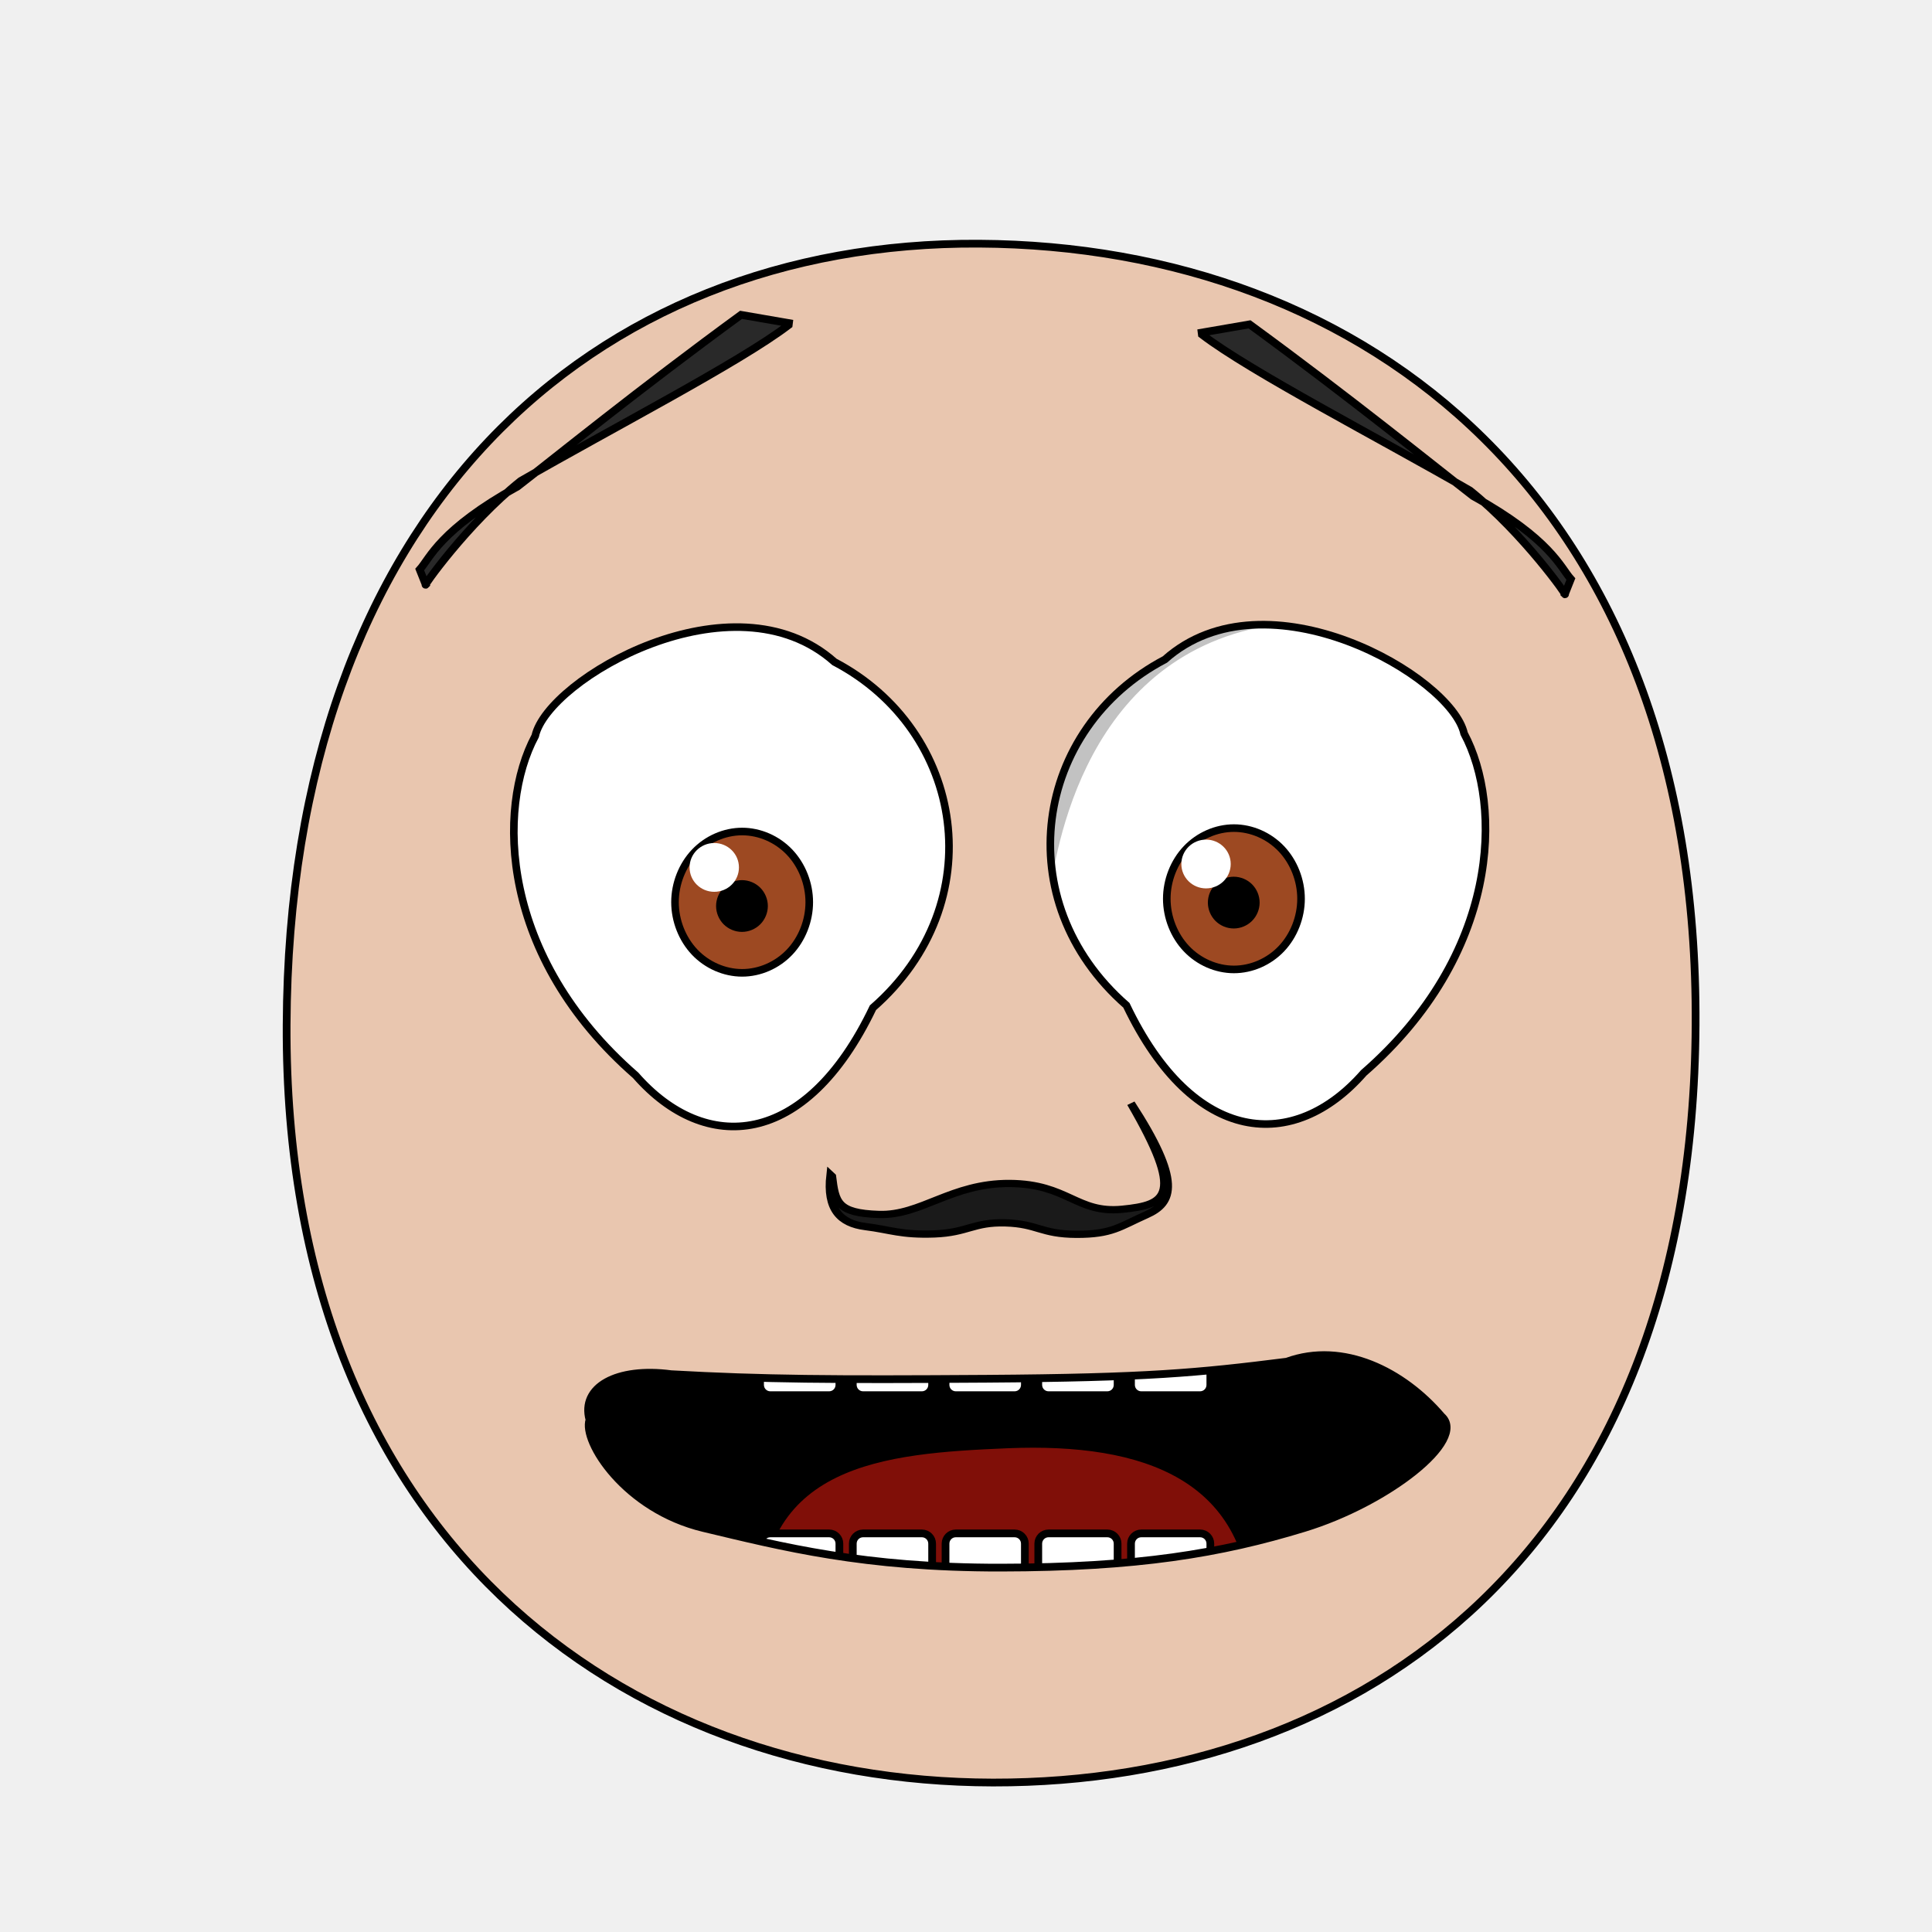
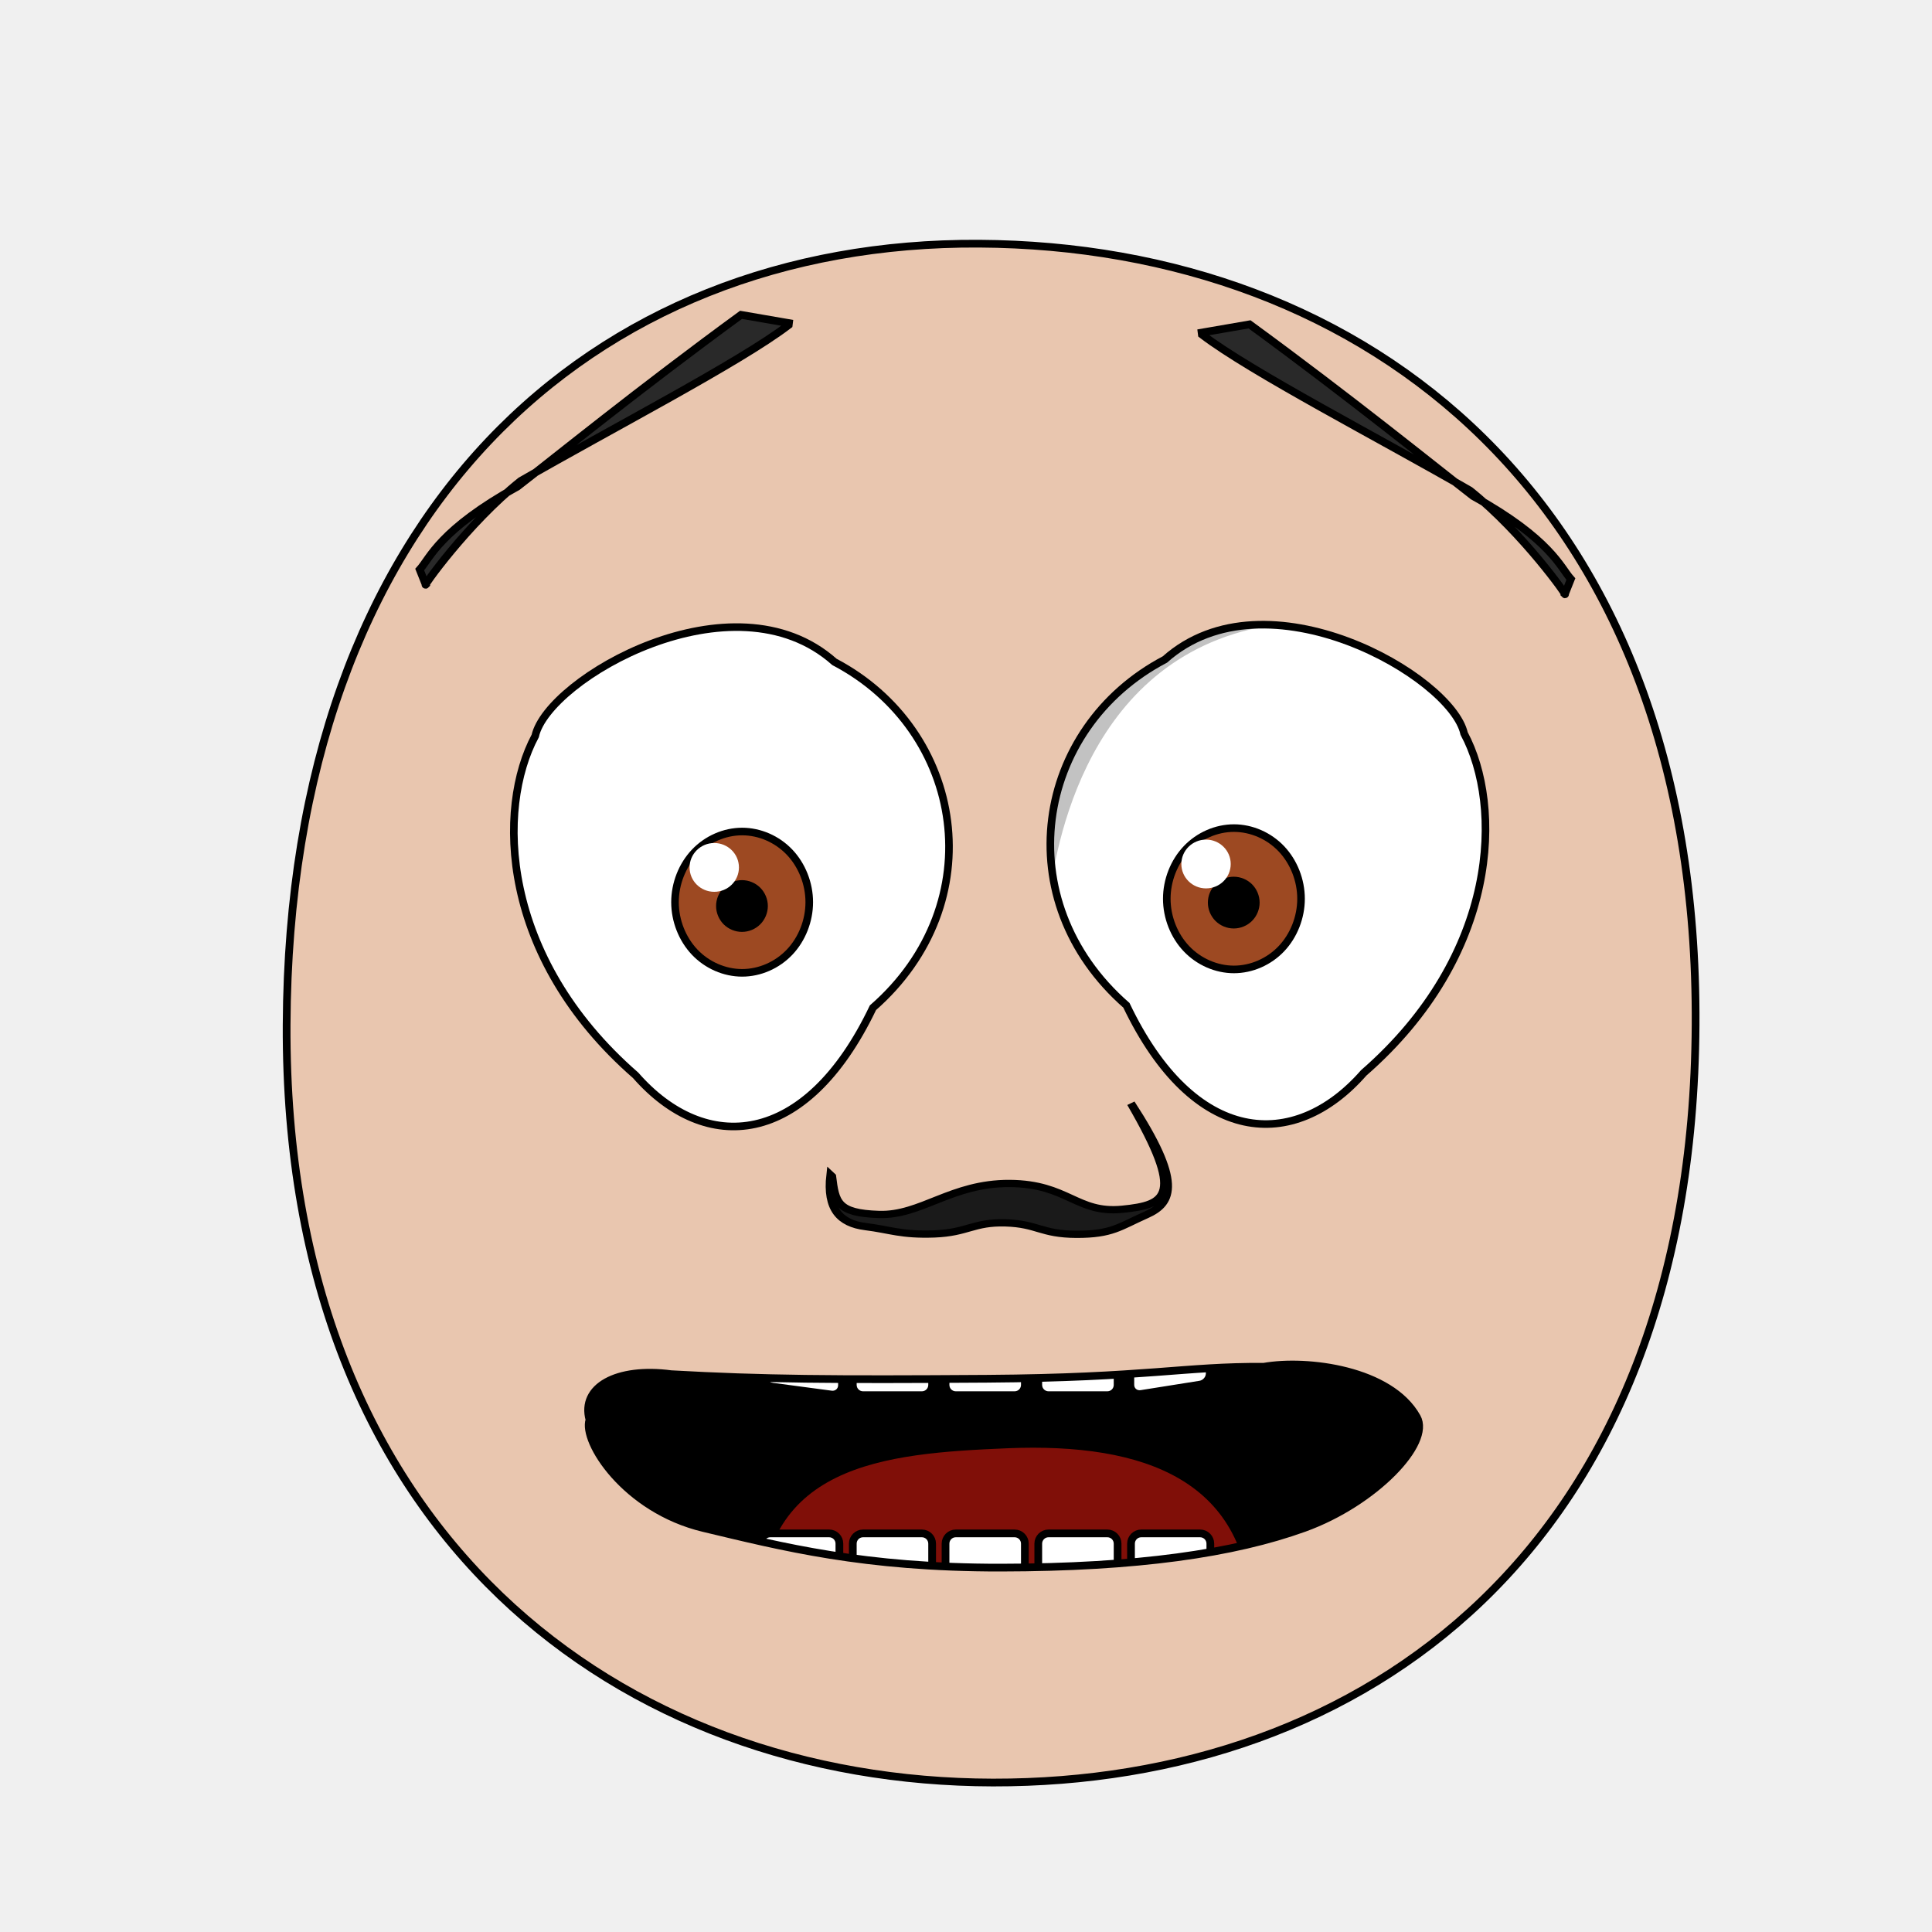
- <svg xmlns="http://www.w3.org/2000/svg" xmlns:xlink="http://www.w3.org/1999/xlink" version="1.1" viewBox="0 0 250 250" id="emoticon-front-view" width="100%" height="100%">
+ <svg xmlns="http://www.w3.org/2000/svg" xmlns:xlink="http://www.w3.org/1999/xlink" height="100%" width="100%" id="emoticon-front-view" viewBox="0 0 250 250" version="1.1">
  <defs id="defs4">
    <linearGradient id="linearGradient5745">
-       <stop style="stop-color:#f4dc15;stop-opacity:1" id="stop5747" offset="0" />
-       <stop style="stop-color:#e1430a;stop-opacity:1" id="stop5749" offset="1" />
+       <stop style="stop-color:#f4dc15;stop-opacity:1" offset="0" id="stop5747" />
+       <stop style="stop-color:#e1430a;stop-opacity:1" offset="1" id="stop5749" />
    </linearGradient>
    <linearGradient id="linearGradient2823">
-       <stop style="stop-color:#000000;stop-opacity:1" id="stop2825" offset="0" />
-       <stop style="stop-color:#6f0a5a;stop-opacity:1" id="stop2827" offset="1" />
+       <stop style="stop-color:#000000;stop-opacity:1" offset="0" id="stop2825" />
+       <stop style="stop-color:#6f0a5a;stop-opacity:1" offset="1" id="stop2827" />
    </linearGradient>
    <clipPath id="clipPath2967">
-       <use transform="translate(-55.48,15.25)" id="use2969" x="0" y="0" width="1" height="1" xlink:href="#path3622">
+       <use transform="translate(-55.48,15.25)" xlink:href="#path3622" height="1" width="1" y="0" x="0" id="use2969">
</use>
    </clipPath>
    <clipPath id="clipPath4022">
-       <use transform="matrix(-1,0,0,1,914.21,34.34)" id="use5959" x="0" y="0" width="250" height="250" xlink:href="#path3622">
+       <use transform="matrix(-1,0,0,1,914.21,34.34)" xlink:href="#path3622" height="250" width="250" y="0" x="0" id="use5959">
</use>
    </clipPath>
-     <radialGradient cx="-15.372" cy="2.705" r="1" fx="-15.372" fy="2.705" id="radialGradient5694" xlink:href="#linearGradient5745" gradientUnits="userSpaceOnUse" gradientTransform="matrix(98.09029,121.5278,-104.4591,83.94095,1881.611,1722.677)" spreadMethod="pad">
+     <radialGradient spreadMethod="pad" gradientTransform="matrix(98.09029,121.5278,-104.4591,83.94095,1881.611,1722.677)" gradientUnits="userSpaceOnUse" xlink:href="#linearGradient5745" id="radialGradient5694" fy="2.705" fx="-15.372" r="1" cy="2.705" cx="-15.372">
</radialGradient>
-     <linearGradient x1="107.143" y1="488.076" x2="138.571" y2="606.466" id="irisGradient" xlink:href="#linearGradient2823" gradientUnits="userSpaceOnUse" gradientTransform="translate(37.46307,-25.35117)">
+     <linearGradient gradientTransform="translate(37.46307,-25.35117)" gradientUnits="userSpaceOnUse" xlink:href="#linearGradient2823" id="irisGradient" y2="606.466" x2="138.571" y1="488.076" x1="107.143">
</linearGradient>
-     <clipPath id="clipPath-mouth" clipPathUnits="userSpaceOnUse">
-       <use height="250" width="250" id="use-mouth-outline" xlink:href="#mouth-outline" y="0" x="0" />
+     <clipPath clipPathUnits="userSpaceOnUse" id="clipPath-mouth">
+       <use x="0" y="0" xlink:href="#mouth-outline" id="use-mouth-outline" width="250" height="250" />
    </clipPath>
  </defs>
  <g id="head">
    <path style="fill:#e9c6af;stroke:#000000;stroke-width:1;stroke-opacity:1" d="M 128.48,230.66 C 176.27,230.75 219.01,200.57 219.41,132.64 219.80,64.72 176.76,31.81 126.68,31.53 76.60,31.24 37.38,66.28 37.09,132.64 36.80,199.01 80.69,230.57 128.48,230.66 Z" id="path164">
</path>
  </g>
  <g transform="matrix(0.16,0,0,0.16,62.98,36.08)" style="stroke-width:4.36;stroke-miterlimit:4;stroke-dasharray:none" id="left-eye">
    <path d="M 281.25,309.85 C 386.73,365.25 408.94,504.99 312.36,589.50 257.94,703.42 176.71,708.43 120.43,644.15 10.50,548.35 7.91,428.22 39.24,369.69 49.50,323.48 199.31,236.83 281.25,309.85 Z" style="fill:#ffffff;stroke:#000000;stroke-width:6.14;stroke-miterlimit:4;stroke-opacity:1;stroke-dasharray:none" id="path3622">
</path>
-     <g transform="translate(55.48,-15.25)" style="stroke-width:4.36;stroke-miterlimit:4;stroke-dasharray:none" clip-path="url(#clipPath2967)" id="lens">
+     <g transform="translate(55.48,-15.25)" style="stroke-width:4.36;stroke-miterlimit:4;stroke-dasharray:none" id="lens" clip-path="url(#clipPath2967)">
      <g id="g4403">
        <path style="fill:#9d4922;fill-opacity:1;stroke:#000000;stroke-width:6.14;stroke-miterlimit:4;stroke-opacity:1;stroke-dasharray:none" d="M 205.38,519.39 C 205.38,534.35 199.53,549.21 189.48,559.79 179.43,570.37 165.31,576.53 151.09,576.53 136.88,576.53 122.76,570.37 112.71,559.79 102.66,549.21 96.80,534.35 96.80,519.39 96.80,504.43 102.66,489.56 112.71,478.98 122.76,468.40 136.88,462.24 151.09,462.24 165.31,462.24 179.43,468.40 189.48,478.98 199.53,489.56 205.38,504.43 205.38,519.39 Z" id="iris">
</path>
        <path d="M 168.82,522.49 C 168.82,527.16 166.89,531.81 163.58,535.12 160.27,538.43 155.63,540.35 150.95,540.35 146.27,540.35 141.63,538.43 138.32,535.12 135.02,531.81 133.09,527.16 133.09,522.49 133.09,517.81 135.02,513.16 138.32,509.85 141.63,506.55 146.27,504.62 150.95,504.62 155.63,504.62 160.27,506.55 163.58,509.85 166.89,513.16 168.82,517.81 168.82,522.49 Z" style="fill:#000000;fill-opacity:1;stroke:#000000;stroke-width:6.14;stroke-miterlimit:4;stroke-opacity:1;stroke-dasharray:none" id="pupil">
</path>
        <path d="M 148.51,491.27 C 148.51,502.20 139.58,511.00 128.54,511.00 117.52,511.00 108.58,502.20 108.58,491.27 108.58,480.39 117.52,471.54 128.54,471.54 139.58,471.54 148.51,480.39 148.51,491.27 Z" style="fill:#ffffff;fill-opacity:1;stroke:none" id="glare">
</path>
      </g>
      <path style="opacity:0.24;fill:#000000;stroke:#000000;stroke-width:1px;stroke-linecap:butt;stroke-linejoin:miter;stroke-opacity:1" d="M -56.36,574.02 -118.80,355.83 226.66,230.15 268.20,301.41 C 268.20,301.41 141.60,251.16 14.30,334.41 -91.66,419.75 -56.36,574.02 -56.36,574.02 Z" id="left-lid-shadow">
</path>
    </g>
  </g>
  <g transform="matrix(0.16,0,0,0.16,49.46,30.27)" style="stroke-width:4.36;stroke-miterlimit:4;stroke-dasharray:none" id="right-eye">
-     <use transform="matrix(-1,0,0,1,914.21,34.34)" id="use3959" x="0" y="0" width="250" height="250" xlink:href="#path3622">
+     <use transform="matrix(-1,0,0,1,914.21,34.34)" xlink:href="#path3622" height="250" width="250" y="0" x="0" id="use3959">
</use>
-     <g clip-path="url(#clipPath4022)" id="g4015">
-       <use transform="translate(537.71,18.30)" style="stroke-width:4.36;stroke-miterlimit:4;stroke-dasharray:none" id="right-lens" x="0" y="0" width="1" height="1" xlink:href="#g4403">
+     <g id="g4015" clip-path="url(#clipPath4022)">
+       <use transform="translate(537.71,18.30)" style="stroke-width:4.36;stroke-miterlimit:4;stroke-dasharray:none" xlink:href="#g4403" height="1" width="1" y="0" x="0" id="right-lens">
</use>
      <path style="opacity:0.24;fill:#000000;stroke:#000000;stroke-width:1px;stroke-linecap:butt;stroke-linejoin:miter;stroke-miterlimit:4;stroke-opacity:1;stroke-dasharray:none" d="M 537.99,543.46 525.65,303.73 777.13,253.41 938.41,436.09 C 938.41,436.09 854.64,287.09 708.16,317.95 561.67,348.81 542.28,509.93 537.99,543.46 Z" id="right-lid-shadow">
</path>
    </g>
  </g>
  <path d="M 102.09,41.81 102.06,42.05 C 95.72,46.90 79.00,55.53 67.37,62.24 60.44,67.77 54.52,76.24 55.09,75.66 L 54.31,73.70 C 55.66,72.20 56.88,68.56 66.97,62.96 71.73,59.28 82.75,50.33 95.89,40.74 Z" style="fill:#292929;fill-opacity:1;fill-rule:nonzero;stroke:#000000;stroke-width:1;stroke-miterlimit:4;stroke-opacity:1;stroke-dasharray:none" id="left-eye-brow">
</path>
  <g style="stroke-width:1" transform="matrix(1.13,0,0,1,-17.27,2.11)" id="nose">
    <path style="fill:#1a1a1a;stroke:#000000;stroke-width:0.94;stroke-miterlimit:4;stroke-dasharray:none" d="M 110.56,150.11 C 110.93,153.40 111.10,154.87 115.94,155.04 120.78,155.21 124.22,150.99 130.90,151.03 137.57,151.08 138.56,154.94 143.78,154.37 149.01,153.79 150.90,152.57 144.79,140.66 150.62,150.76 149.64,153.54 146.56,155.08 143.49,156.62 142.63,157.62 138.55,157.61 134.48,157.59 134.10,156.25 130.43,156.13 126.75,156.01 126.10,157.40 122.27,157.56 118.45,157.71 117.28,157.02 114.39,156.61 111.50,156.20 109.93,154.37 110.38,149.92 Z" id="nose-outline">
</path>
  </g>
-   <use transform="matrix(-1,0,0,1,257.58,1.23)" id="right-eye-brow" x="0" y="0" width="250" height="250" xlink:href="#left-eye-brow">
+   <use transform="matrix(-1,0,0,1,257.58,1.23)" xlink:href="#left-eye-brow" height="250" width="250" y="0" x="0" id="right-eye-brow">
</use>
  <g id="mouth">
-     <g id="mouth-interior" clip-path="url(#clipPath-mouth)">
-       <rect style="fill:#000000;fill-opacity:1;stroke:none" y="159.934" x="52.649" height="66.556" width="145.364" id="mouth-background">
+     <g clip-path="url(#clipPath-mouth)" id="mouth-interior">
+       <rect id="mouth-background" width="119.944" height="66.556" x="68.16" y="159.934" style="fill:#000000;fill-opacity:1;stroke:none">
</rect>
      <path d="M 98.34,209.75 C 98.01,189.46 114.23,188.07 130.46,187.40 148.01,186.69 161.92,191.44 161.92,209.75 140.73,209.75 119.54,209.75 98.34,209.75 Z" style="fill:#800f08;fill-opacity:1;stroke:none" id="tongue">
</path>
-       <g style="stroke:#000000;stroke-opacity:1" transform="translate(4,-6.68)" id="upper-teeth">
-         <rect style="fill:#ffffff;fill-opacity:1;stroke:#000000;stroke-opacity:1" id="tooth-02" width="10.265" height="15.123" x="94.352" y="172.091" ry="1.325" rx="1.325">
+       <g style="stroke:#000000;stroke-opacity:1" transform="translate(4,-6.68)" morph="fix-children" id="upper-teeth">
+         <rect transform="matrix(0.991225,0.1321854,0,1,0,0)" rx="1.336" ry="1.325" y="158.195" x="95.524" height="15.123" width="10.356" id="tooth-02" style="fill:#ffffff;fill-opacity:1;stroke:#000000;stroke-width:1.004;stroke-opacity:1">
</rect>
-         <rect style="fill:#ffffff;fill-opacity:1;stroke:#000000;stroke-opacity:1" rx="1.325" ry="1.325" y="172.091" x="106.352" height="15.123" width="10.265" id="tooth-03">
+         <rect id="tooth-03" width="10.265" height="15.123" x="106.352" y="172.091" ry="1.325" rx="1.325" style="fill:#ffffff;fill-opacity:1;stroke:#000000;stroke-opacity:1">
</rect>
-         <rect style="fill:#ffffff;fill-opacity:1;stroke:#000000;stroke-opacity:1" id="tooth-04" width="10.265" height="15.123" x="118.352" y="172.091" ry="1.325" rx="1.325">
+         <rect rx="1.325" ry="1.325" y="172.091" x="118.352" height="15.123" width="10.265" id="tooth-04" style="fill:#ffffff;fill-opacity:1;stroke:#000000;stroke-opacity:1">
</rect>
-         <rect style="fill:#ffffff;fill-opacity:1;stroke:#000000;stroke-opacity:1" rx="1.325" ry="1.325" y="172.091" x="130.352" height="15.123" width="10.265" id="tooth-05">
+         <rect id="tooth-05" width="10.265" height="15.123" x="130.352" y="172.091" ry="1.325" rx="1.325" style="fill:#ffffff;fill-opacity:1;stroke:#000000;stroke-opacity:1">
</rect>
-         <rect style="fill:#ffffff;fill-opacity:1;stroke:#000000;stroke-opacity:1" id="tooth-06" width="10.265" height="15.123" x="142.352" y="172.091" ry="1.325" rx="1.325">
+         <rect transform="matrix(0.9876076,-0.1569434,0,1,0,0)" rx="1.341" ry="1.325" y="194.764" x="144.054" height="15.123" width="10.394" id="tooth-06" style="fill:#ffffff;fill-opacity:1;stroke:#000000;stroke-width:1.006;stroke-opacity:1">
</rect>
      </g>
      <g style="stroke:#000000;stroke-opacity:1" transform="translate(4,26.33)" id="lower-teeth">
-         <rect style="fill:#ffffff;fill-opacity:1;stroke:#000000;stroke-opacity:1" rx="1.325" ry="1.325" y="172.091" x="94.352" height="15.123" width="10.265" id="tooth-09">
+         <rect style="fill:#ffffff;fill-opacity:1;stroke:#000000;stroke-opacity:1" id="tooth-09" width="10.265" height="15.123" x="94.352" y="172.091" ry="1.325" rx="1.325">
</rect>
-         <rect style="fill:#ffffff;fill-opacity:1;stroke:#000000;stroke-opacity:1" id="tooth-10" width="10.265" height="15.123" x="106.352" y="172.091" ry="1.325" rx="1.325">
+         <rect style="fill:#ffffff;fill-opacity:1;stroke:#000000;stroke-opacity:1" rx="1.325" ry="1.325" y="172.091" x="106.352" height="15.123" width="10.265" id="tooth-10">
</rect>
-         <rect style="fill:#ffffff;fill-opacity:1;stroke:#000000;stroke-opacity:1" rx="1.325" ry="1.325" y="172.091" x="118.352" height="15.123" width="10.265" id="tooth-11">
+         <rect style="fill:#ffffff;fill-opacity:1;stroke:#000000;stroke-opacity:1" id="tooth-11" width="10.265" height="15.123" x="118.352" y="172.091" ry="1.325" rx="1.325">
</rect>
-         <rect style="fill:#ffffff;fill-opacity:1;stroke:#000000;stroke-opacity:1" id="tooth-12" width="10.265" height="15.123" x="130.352" y="172.091" ry="1.325" rx="1.325">
+         <rect style="fill:#ffffff;fill-opacity:1;stroke:#000000;stroke-opacity:1" rx="1.325" ry="1.325" y="172.091" x="130.352" height="15.123" width="10.265" id="tooth-12">
</rect>
-         <rect style="fill:#ffffff;fill-opacity:1;stroke:#000000;stroke-opacity:1" rx="1.325" ry="1.325" y="172.091" x="142.352" height="15.123" width="10.265" id="tooth-13">
+         <rect style="fill:#ffffff;fill-opacity:1;stroke:#000000;stroke-opacity:1" id="tooth-13" width="10.265" height="15.123" x="142.352" y="172.091" ry="1.325" rx="1.325">
</rect>
      </g>
    </g>
-     <path d="M 186.53,183.27 C 189.96,186.29 179.54,194.43 168.77,197.72 157.98,201.02 147.17,202.83 129.47,202.85 111.77,202.87 101.24,200.16 91.05,197.73 80.89,195.31 75.33,186.49 76.28,183.72 75.11,179.48 79.83,176.89 86.84,177.82 98.85,178.49 107.56,178.54 127.69,178.41 148.34,178.27 154.95,177.66 166.51,176.20 173.81,173.54 181.57,177.46 186.53,183.27 Z" style="fill:none;stroke:#000000;stroke-width:1px;stroke-miterlimit:4;stroke-opacity:1" id="mouth-outline">
+     <path d="M 183.34,183.37 C 185.24,186.72 177.88,194.43 168.77,197.72 159.65,201.01 147.17,202.83 129.47,202.85 111.77,202.87 101.24,200.16 91.05,197.73 80.89,195.31 75.33,186.49 76.28,183.72 75.11,179.48 79.83,176.89 86.84,177.82 98.85,178.49 107.56,178.54 127.69,178.41 148.34,178.27 153.34,176.78 163.53,176.86 169.16,175.87 179.91,177.23 183.34,183.37 Z" style="fill:none;stroke:#000000;stroke-width:1px;stroke-miterlimit:4;stroke-opacity:1" id="mouth-outline">
</path>
  </g>
</svg>
